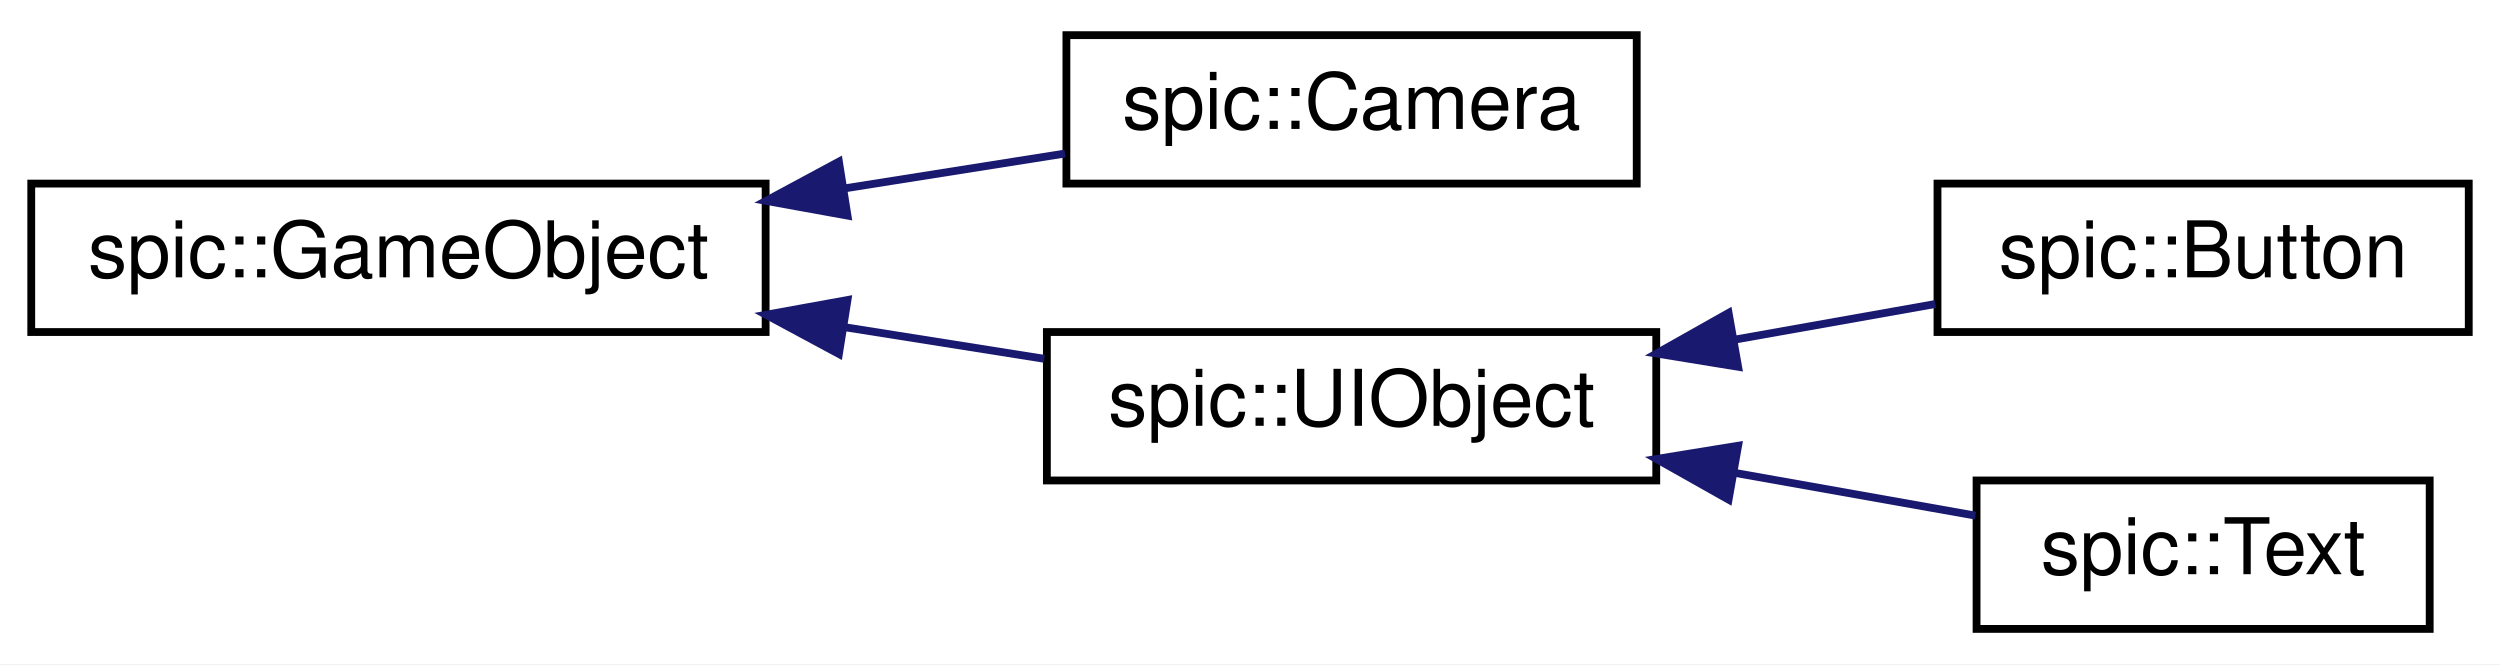
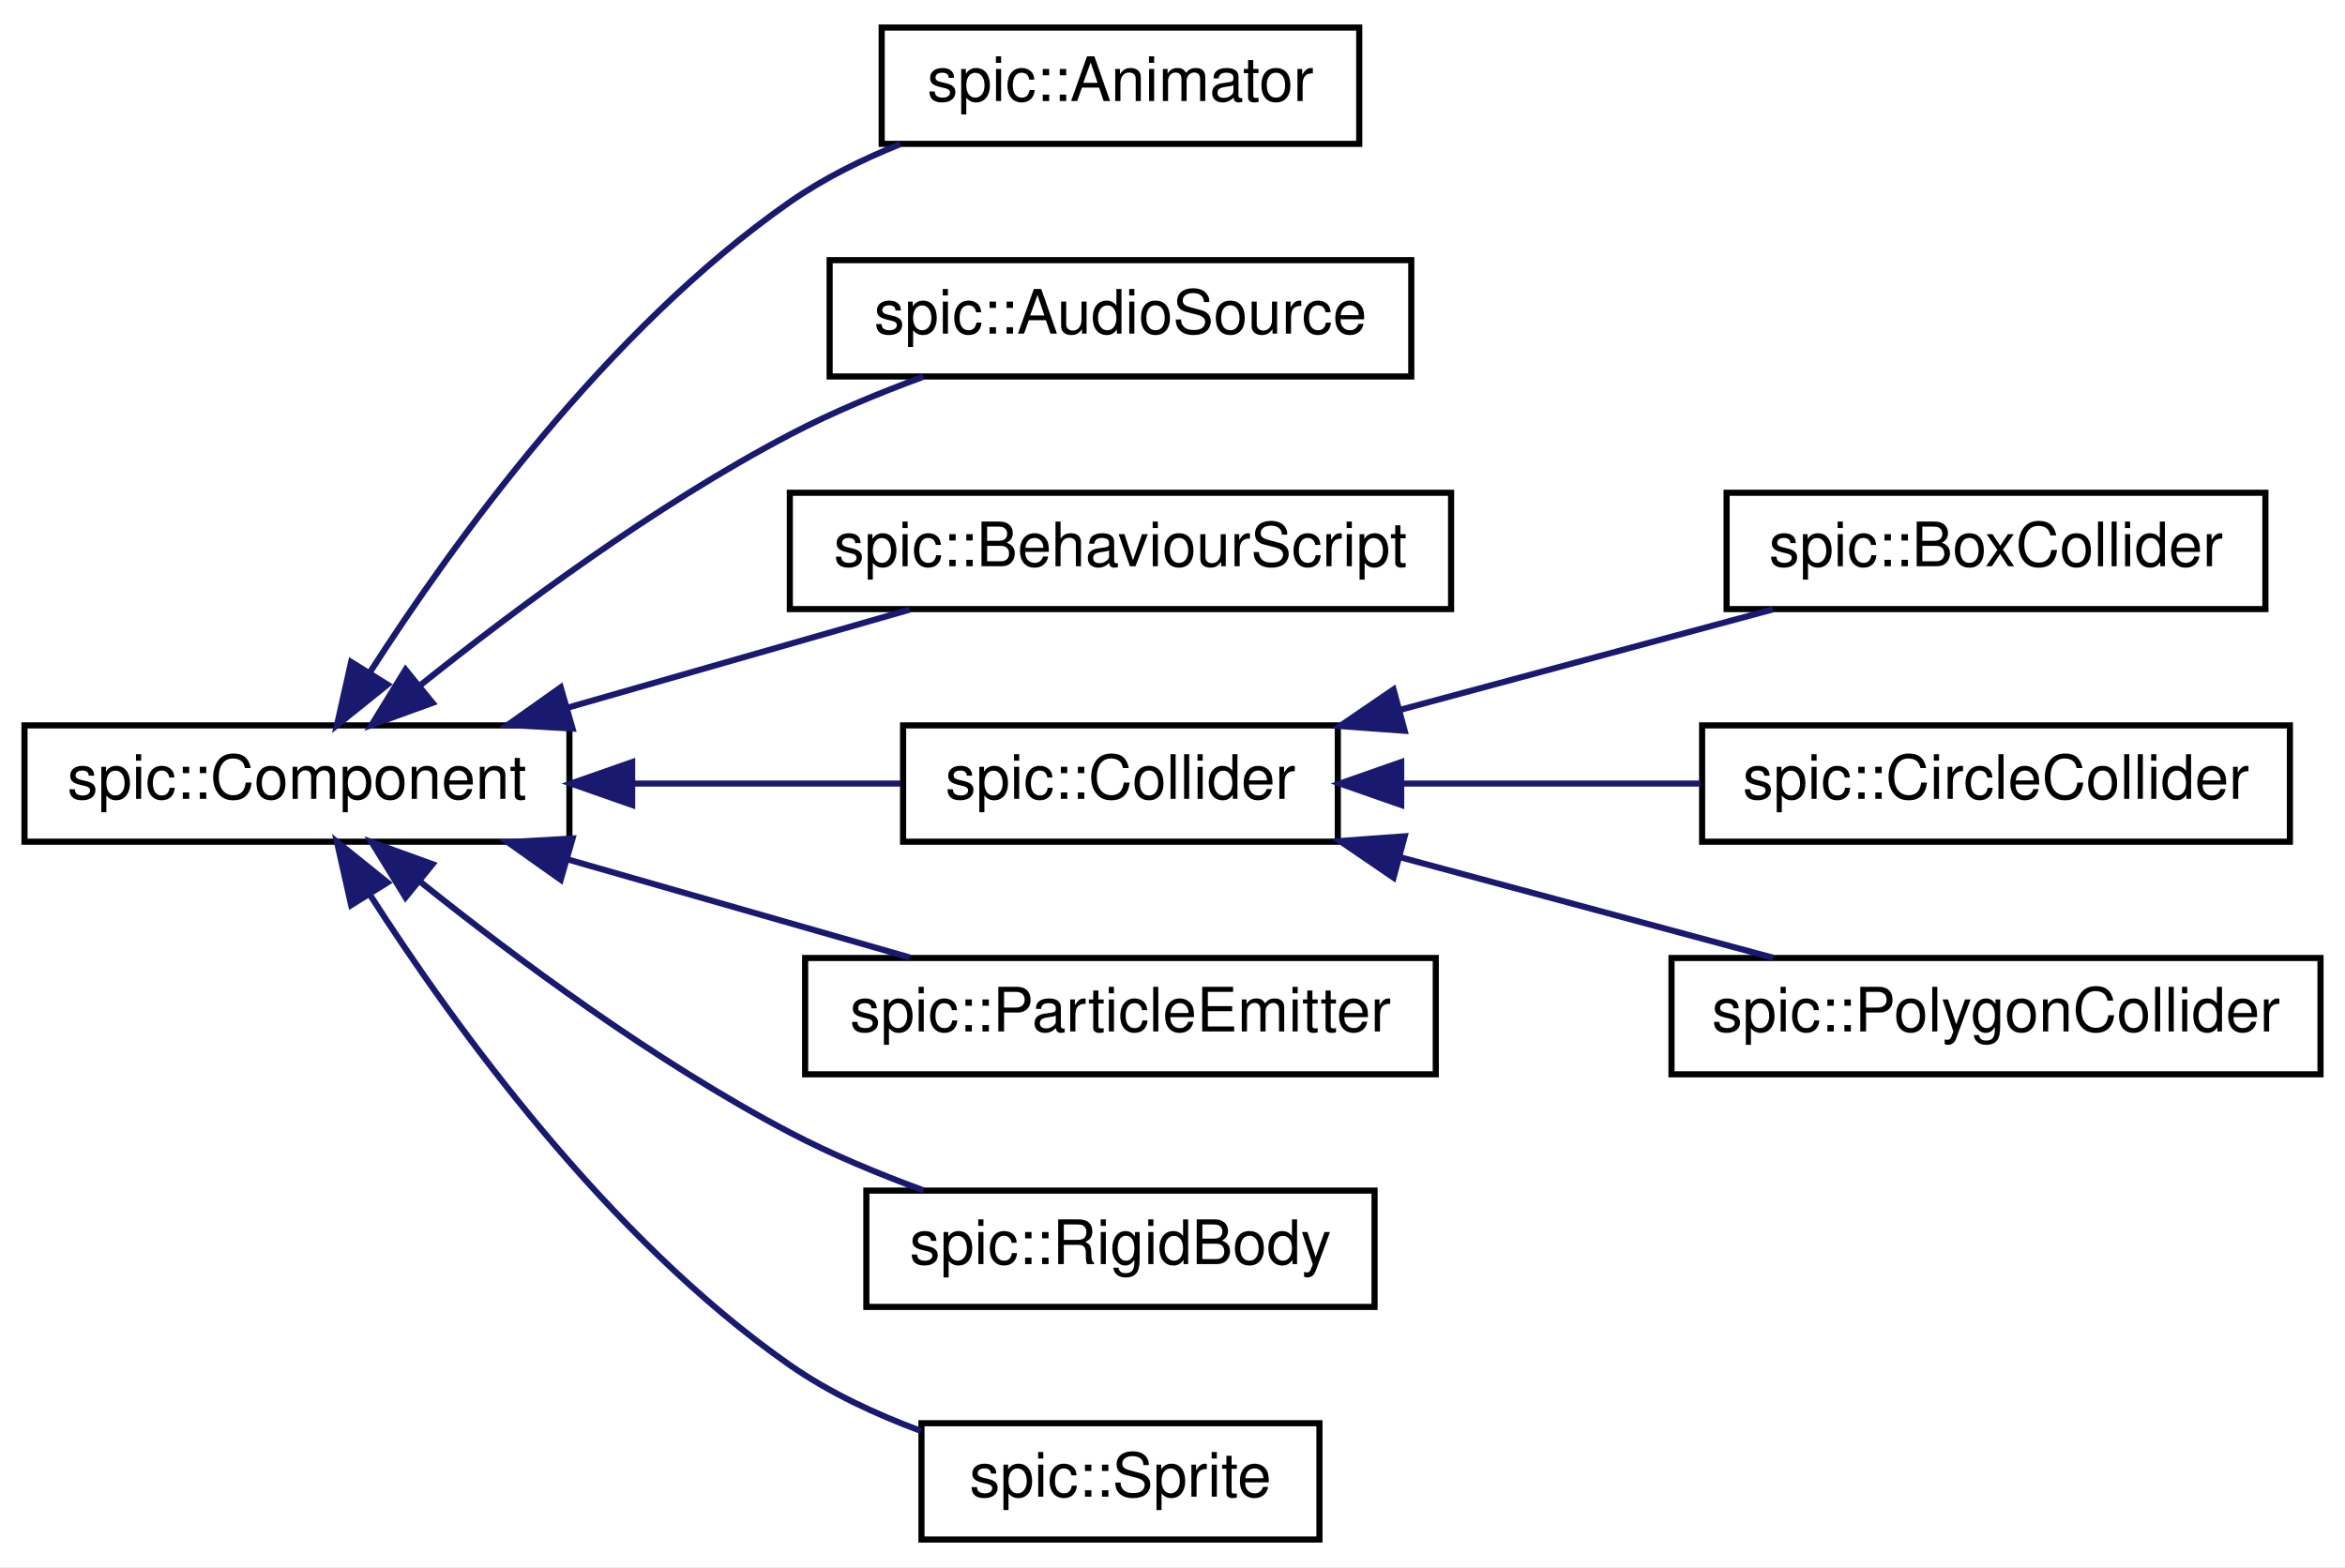
- <svg xmlns="http://www.w3.org/2000/svg" xmlns:xlink="http://www.w3.org/1999/xlink" width="320pt" height="85pt" viewBox="0.00 0.00 320.00 85.00">
-   <g id="graph0" class="graph" transform="scale(1 1) rotate(0) translate(4 81)">
-     <polygon fill="white" stroke="transparent" points="-4,4 -4,-81 316,-81 316,4 -4,4" />
+ <svg xmlns="http://www.w3.org/2000/svg" xmlns:xlink="http://www.w3.org/1999/xlink" width="383pt" height="256pt" viewBox="0.00 0.00 383.00 256.00">
+   <g id="graph0" class="graph" transform="scale(1 1) rotate(0) translate(4 252)">
+     <polygon fill="white" stroke="transparent" points="-4,4 -4,-252 379,-252 379,4 -4,4" />
    <g id="node1" class="node">
      <g id="a_node1">
-         <a xlink:href="classspic_1_1GameObject.html" target="_top" xlink:title="Any object which should be represented on screen.">
-           <polygon fill="white" stroke="black" points="0,-38.5 0,-57.5 94,-57.5 94,-38.5 0,-38.5" />
-           <text text-anchor="middle" x="47" y="-45.5" font-family="Helvetica,sans-Serif" font-size="10.00">spic::GameObject</text>
+         <a xlink:href="classspic_1_1Component.html" target="_top" xlink:title="Base class for all components.">
+           <polygon fill="white" stroke="black" points="0,-114.5 0,-133.5 89,-133.5 89,-114.5 0,-114.5" />
+           <text text-anchor="middle" x="44.5" y="-121.5" font-family="Helvetica,sans-Serif" font-size="10.00">spic::Component</text>
        </a>
      </g>
    </g>
    <g id="node2" class="node">
      <g id="a_node2">
-         <a xlink:href="classspic_1_1Camera.html" target="_top" xlink:title="Class representing a point of view towards the game scene.">
-           <polygon fill="white" stroke="black" points="132.5,-57.5 132.5,-76.5 205.5,-76.5 205.5,-57.5 132.5,-57.5" />
-           <text text-anchor="middle" x="169" y="-64.5" font-family="Helvetica,sans-Serif" font-size="10.00">spic::Camera</text>
+         <a xlink:href="classspic_1_1Animator.html" target="_top" xlink:title="A component which can play animated sequences of sprites.">
+           <polygon fill="white" stroke="black" points="140,-228.5 140,-247.5 218,-247.5 218,-228.5 140,-228.5" />
+           <text text-anchor="middle" x="179" y="-235.5" font-family="Helvetica,sans-Serif" font-size="10.00">spic::Animator</text>
        </a>
      </g>
    </g>
    <g id="edge1" class="edge">
-       <path fill="none" stroke="midnightblue" d="M104,-56.87C113.64,-58.39 123.41,-59.94 132.32,-61.35" />
-       <polygon fill="midnightblue" stroke="midnightblue" points="104.48,-53.4 94.05,-55.29 103.38,-60.31 104.48,-53.4" />
+       <path fill="none" stroke="midnightblue" d="M56.45,-142.22C70.06,-163.42 95.17,-198.19 125,-219 130.45,-222.8 136.75,-225.93 143.05,-228.46" />
+       <polygon fill="midnightblue" stroke="midnightblue" points="59.29,-140.16 51.03,-133.52 53.35,-143.86 59.29,-140.16" />
    </g>
    <g id="node3" class="node">
      <g id="a_node3">
-         <a xlink:href="classspic_1_1UIObject.html" target="_top" xlink:title="Base class for a user interface object like Button or Text.">
-           <polygon fill="white" stroke="black" points="130,-19.5 130,-38.5 208,-38.5 208,-19.5 130,-19.5" />
-           <text text-anchor="middle" x="169" y="-26.5" font-family="Helvetica,sans-Serif" font-size="10.00">spic::UIObject</text>
+         <a xlink:href="classspic_1_1AudioSource.html" target="_top" xlink:title="Component which can play audio.">
+           <polygon fill="white" stroke="black" points="131.5,-190.5 131.5,-209.5 226.5,-209.5 226.5,-190.5 131.5,-190.5" />
+           <text text-anchor="middle" x="179" y="-197.5" font-family="Helvetica,sans-Serif" font-size="10.00">spic::AudioSource</text>
        </a>
      </g>
    </g>
    <g id="edge2" class="edge">
-       <path fill="none" stroke="midnightblue" d="M104.11,-39.12C112.77,-37.75 121.53,-36.36 129.67,-35.07" />
-       <polygon fill="midnightblue" stroke="midnightblue" points="103.38,-35.69 94.05,-40.71 104.48,-42.6 103.38,-35.69" />
+       <path fill="none" stroke="midnightblue" d="M64.5,-139.94C80.02,-152.37 102.92,-169.42 125,-181 131.84,-184.59 139.5,-187.77 146.83,-190.46" />
+       <polygon fill="midnightblue" stroke="midnightblue" points="66.65,-137.18 56.69,-133.57 62.23,-142.6 66.65,-137.18" />
    </g>
    <g id="node4" class="node">
      <g id="a_node4">
-         <a xlink:href="classspic_1_1Button.html" target="_top" xlink:title="Instances of this class are clickable user interface items.">
-           <polygon fill="white" stroke="black" points="244,-38.5 244,-57.5 312,-57.5 312,-38.5 244,-38.5" />
-           <text text-anchor="middle" x="278" y="-45.5" font-family="Helvetica,sans-Serif" font-size="10.00">spic::Button</text>
+         <a xlink:href="classspic_1_1BehaviourScript.html" target="_top" xlink:title=" ">
+           <polygon fill="white" stroke="black" points="125,-152.5 125,-171.5 233,-171.5 233,-152.5 125,-152.5" />
+           <text text-anchor="middle" x="179" y="-159.5" font-family="Helvetica,sans-Serif" font-size="10.00">spic::BehaviourScript</text>
        </a>
      </g>
    </g>
    <g id="edge3" class="edge">
-       <path fill="none" stroke="midnightblue" d="M218.06,-37.53C226.72,-39.07 235.58,-40.65 243.72,-42.09" />
-       <polygon fill="midnightblue" stroke="midnightblue" points="218.48,-34.05 208.03,-35.75 217.26,-40.95 218.48,-34.05" />
+       <path fill="none" stroke="midnightblue" d="M88.7,-136.39C106.85,-141.59 127.63,-147.55 144.58,-152.41" />
+       <polygon fill="midnightblue" stroke="midnightblue" points="89.51,-132.98 78.94,-133.59 87.58,-139.71 89.51,-132.98" />
    </g>
    <g id="node5" class="node">
      <g id="a_node5">
-         <a xlink:href="classspic_1_1Text.html" target="_top" xlink:title="Class representing a piece of text which can be rendered.">
-           <polygon fill="white" stroke="black" points="249,-0.5 249,-19.5 307,-19.5 307,-0.5 249,-0.5" />
-           <text text-anchor="middle" x="278" y="-7.5" font-family="Helvetica,sans-Serif" font-size="10.00">spic::Text</text>
+         <a xlink:href="classspic_1_1Collider.html" target="_top" xlink:title="The base class for all colliders.">
+           <polygon fill="white" stroke="black" points="143.5,-114.5 143.5,-133.5 214.5,-133.5 214.5,-114.5 143.5,-114.5" />
+           <text text-anchor="middle" x="179" y="-121.5" font-family="Helvetica,sans-Serif" font-size="10.00">spic::Collider</text>
        </a>
      </g>
    </g>
    <g id="edge4" class="edge">
-       <path fill="none" stroke="midnightblue" d="M218,-20.48C228.55,-18.6 239.39,-16.68 248.85,-15" />
-       <polygon fill="midnightblue" stroke="midnightblue" points="217.26,-17.05 208.03,-22.25 218.48,-23.95 217.26,-17.05" />
+       <path fill="none" stroke="midnightblue" d="M99.3,-124C114.07,-124 129.69,-124 143.1,-124" />
+       <polygon fill="midnightblue" stroke="midnightblue" points="99.25,-120.5 89.25,-124 99.25,-127.5 99.25,-120.5" />
+     </g>
+     <g id="node9" class="node">
+       <g id="a_node9">
+         <a xlink:href="classspic_1_1ParticleEmitter.html" target="_top" xlink:title=" ">
+           <polygon fill="white" stroke="black" points="127.5,-76.5 127.5,-95.5 230.5,-95.5 230.5,-76.5 127.5,-76.5" />
+           <text text-anchor="middle" x="179" y="-83.5" font-family="Helvetica,sans-Serif" font-size="10.00">spic::ParticleEmitter</text>
+         </a>
+       </g>
+     </g>
+     <g id="edge8" class="edge">
+       <path fill="none" stroke="midnightblue" d="M88.7,-111.61C106.85,-106.41 127.63,-100.45 144.58,-95.59" />
+       <polygon fill="midnightblue" stroke="midnightblue" points="87.58,-108.29 78.94,-114.41 89.51,-115.02 87.58,-108.29" />
+     </g>
+     <g id="node10" class="node">
+       <g id="a_node10">
+         <a xlink:href="classspic_1_1RigidBody.html" target="_top" xlink:title="A component representing a rigid body.">
+           <polygon fill="white" stroke="black" points="137.5,-38.5 137.5,-57.5 220.5,-57.5 220.5,-38.5 137.5,-38.5" />
+           <text text-anchor="middle" x="179" y="-45.5" font-family="Helvetica,sans-Serif" font-size="10.00">spic::RigidBody</text>
+         </a>
+       </g>
+     </g>
+     <g id="edge9" class="edge">
+       <path fill="none" stroke="midnightblue" d="M64.5,-108.06C80.02,-95.63 102.92,-78.58 125,-67 131.84,-63.41 139.5,-60.23 146.83,-57.54" />
+       <polygon fill="midnightblue" stroke="midnightblue" points="62.23,-105.4 56.69,-114.43 66.65,-110.82 62.23,-105.4" />
+     </g>
+     <g id="node11" class="node">
+       <g id="a_node11">
+         <a xlink:href="classspic_1_1Sprite.html" target="_top" xlink:title="A component representing a sprite (small image)">
+           <polygon fill="white" stroke="black" points="146.5,-0.5 146.5,-19.5 211.5,-19.5 211.5,-0.5 146.5,-0.5" />
+           <text text-anchor="middle" x="179" y="-7.5" font-family="Helvetica,sans-Serif" font-size="10.00">spic::Sprite</text>
+         </a>
+       </g>
+     </g>
+     <g id="edge10" class="edge">
+       <path fill="none" stroke="midnightblue" d="M56.45,-105.78C70.06,-84.58 95.17,-49.81 125,-29 131.41,-24.53 138.99,-20.99 146.39,-18.25" />
+       <polygon fill="midnightblue" stroke="midnightblue" points="53.35,-104.14 51.03,-114.48 59.29,-107.84 53.35,-104.14" />
+     </g>
+     <g id="node6" class="node">
+       <g id="a_node6">
+         <a xlink:href="classspic_1_1BoxCollider.html" target="_top" xlink:title="A collider which represents a rectangular collision area.">
+           <polygon fill="white" stroke="black" points="278,-152.5 278,-171.5 366,-171.5 366,-152.5 278,-152.5" />
+           <text text-anchor="middle" x="322" y="-159.5" font-family="Helvetica,sans-Serif" font-size="10.00">spic::BoxCollider</text>
+         </a>
+       </g>
+     </g>
+     <g id="edge5" class="edge">
+       <path fill="none" stroke="midnightblue" d="M224.53,-136C244.22,-141.31 267.06,-147.46 285.57,-152.45" />
+       <polygon fill="midnightblue" stroke="midnightblue" points="225.42,-132.62 214.85,-133.39 223.6,-139.37 225.42,-132.62" />
+     </g>
+     <g id="node7" class="node">
+       <g id="a_node7">
+         <a xlink:href="classspic_1_1CircleCollider.html" target="_top" xlink:title="A collider which represents a circular collision area.">
+           <polygon fill="white" stroke="black" points="274,-114.5 274,-133.5 370,-133.5 370,-114.5 274,-114.5" />
+           <text text-anchor="middle" x="322" y="-121.5" font-family="Helvetica,sans-Serif" font-size="10.00">spic::CircleCollider</text>
+         </a>
+       </g>
+     </g>
+     <g id="edge6" class="edge">
+       <path fill="none" stroke="midnightblue" d="M225.24,-124C240.75,-124 258.13,-124 273.78,-124" />
+       <polygon fill="midnightblue" stroke="midnightblue" points="224.85,-120.5 214.85,-124 224.85,-127.5 224.85,-120.5" />
+     </g>
+     <g id="node8" class="node">
+       <g id="a_node8">
+         <a xlink:href="classspic_1_1PolygonCollider.html" target="_top" xlink:title=" ">
+           <polygon fill="white" stroke="black" points="269,-76.5 269,-95.5 375,-95.5 375,-76.5 269,-76.5" />
+           <text text-anchor="middle" x="322" y="-83.5" font-family="Helvetica,sans-Serif" font-size="10.00">spic::PolygonCollider</text>
+         </a>
+       </g>
+     </g>
+     <g id="edge7" class="edge">
+       <path fill="none" stroke="midnightblue" d="M224.53,-112C244.22,-106.69 267.06,-100.54 285.57,-95.55" />
+       <polygon fill="midnightblue" stroke="midnightblue" points="223.6,-108.63 214.85,-114.61 225.42,-115.38 223.6,-108.63" />
    </g>
  </g>
</svg>
